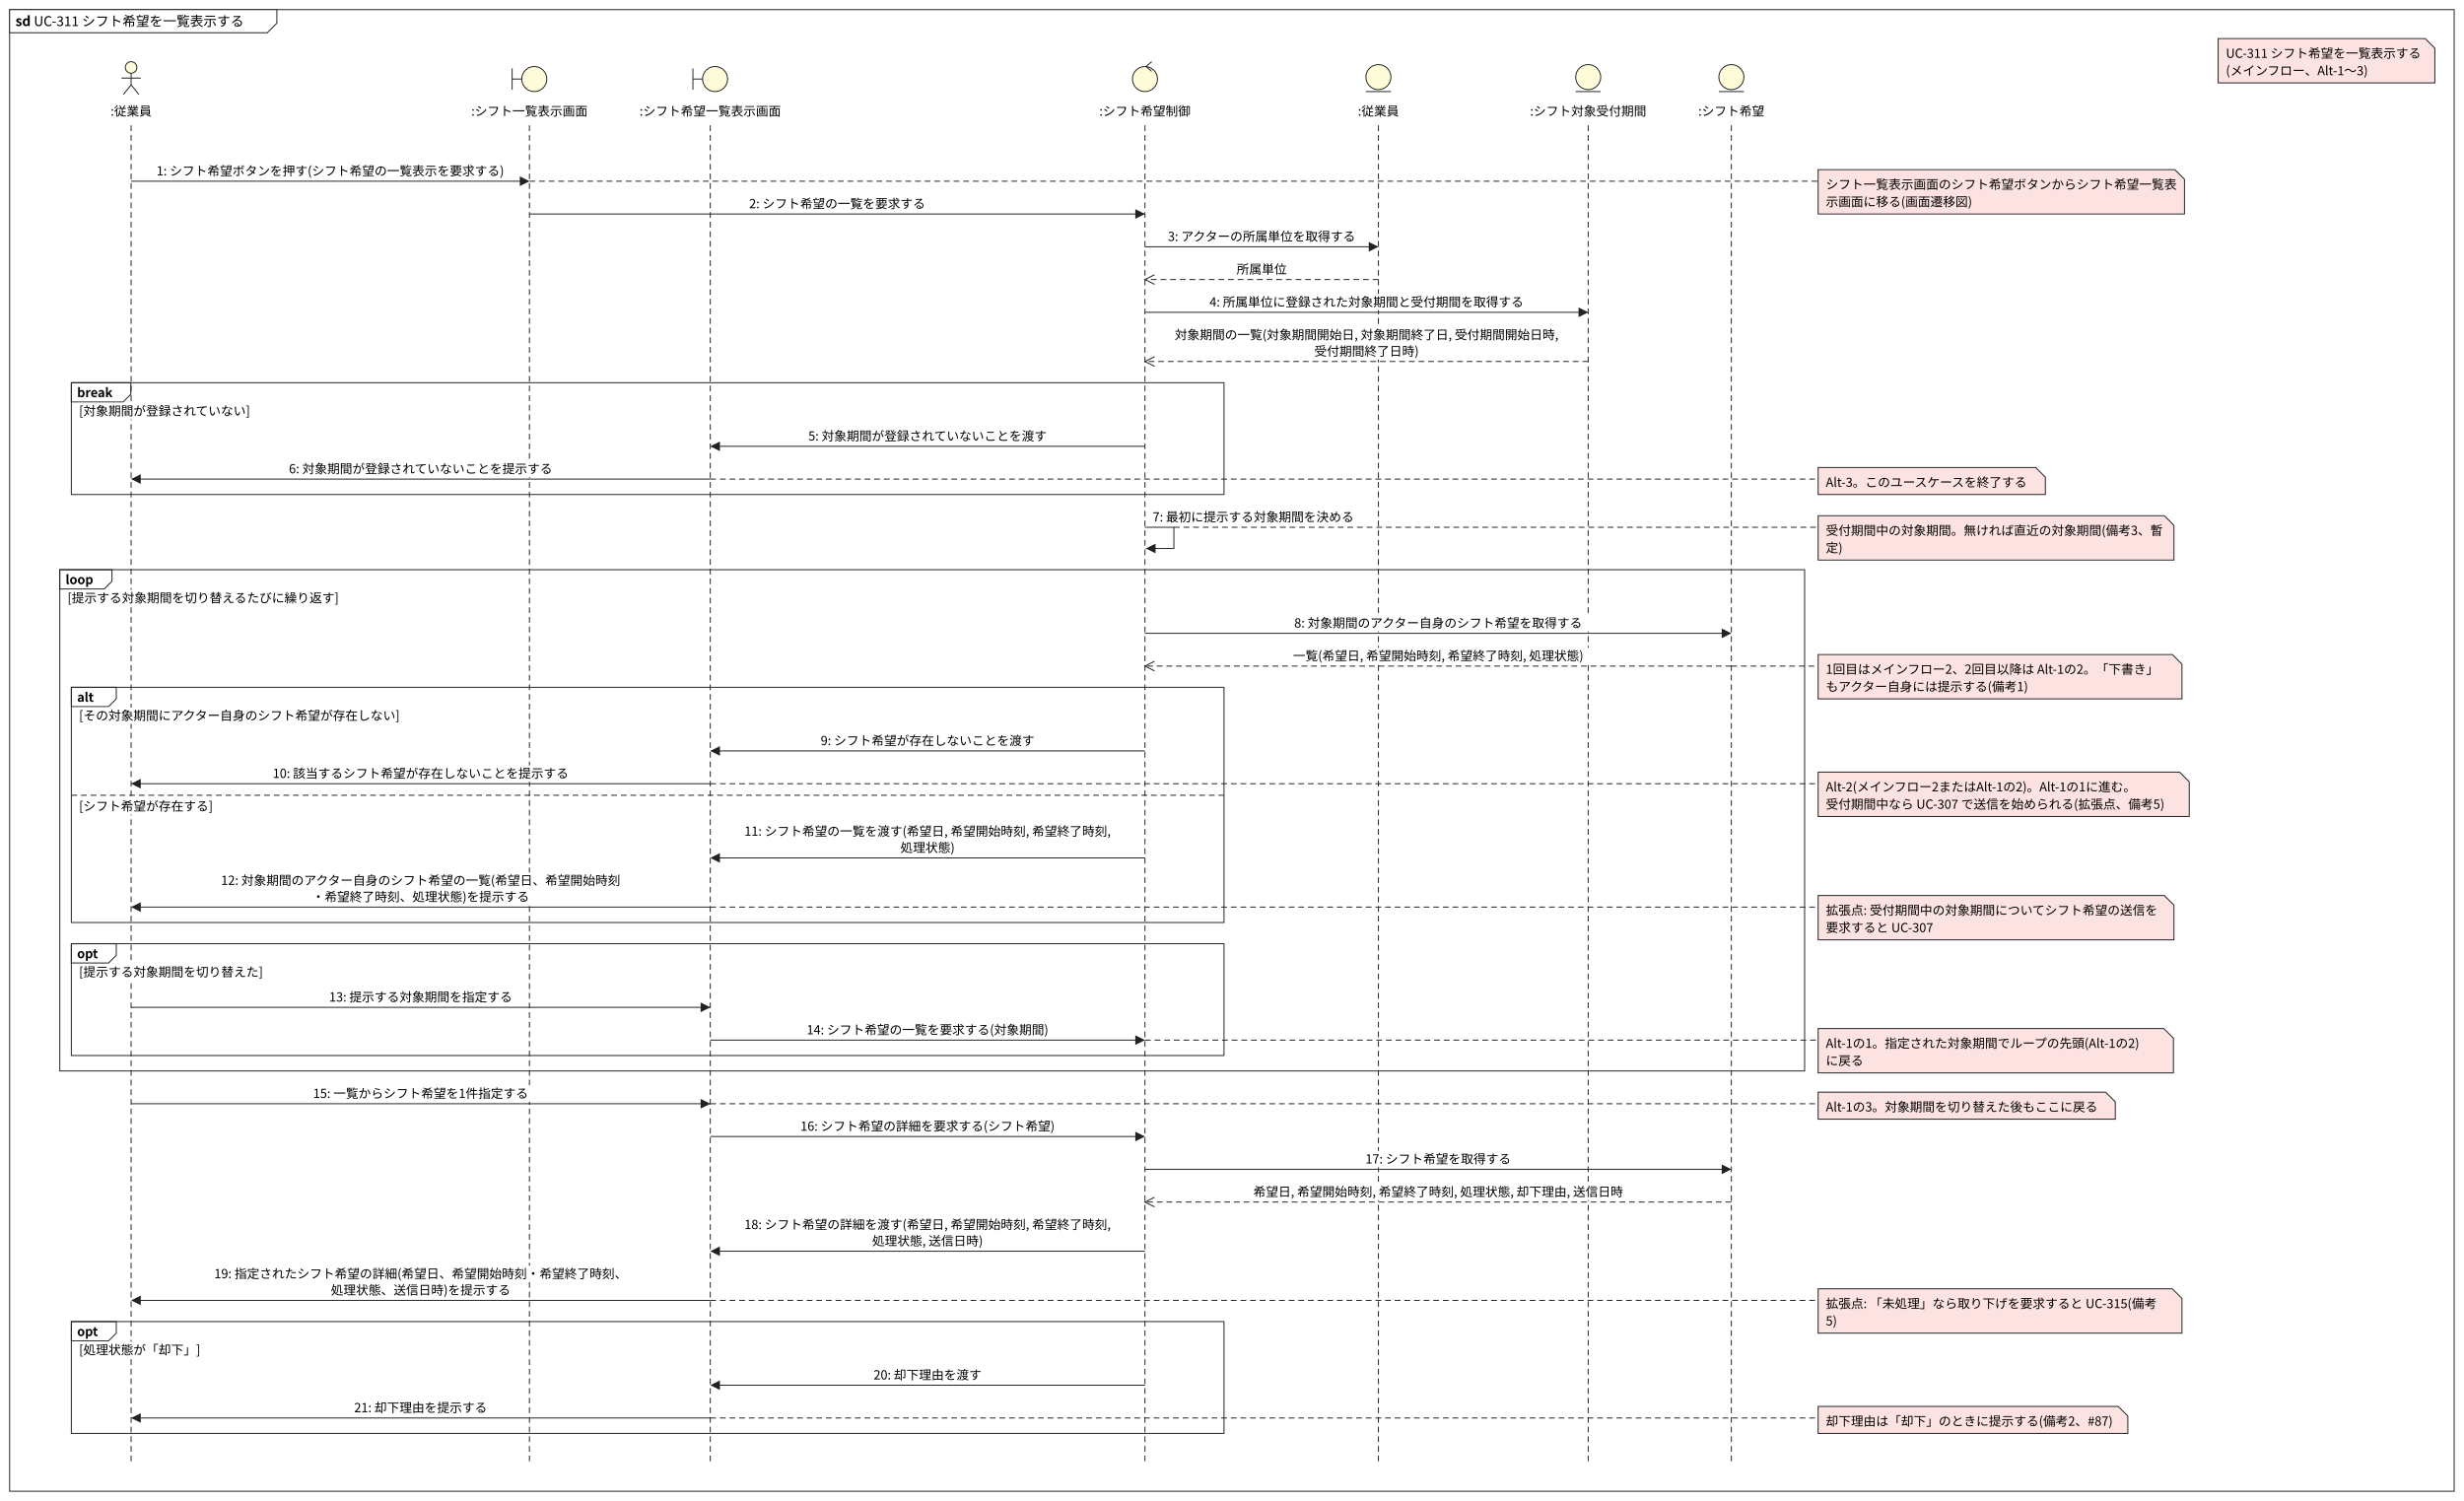
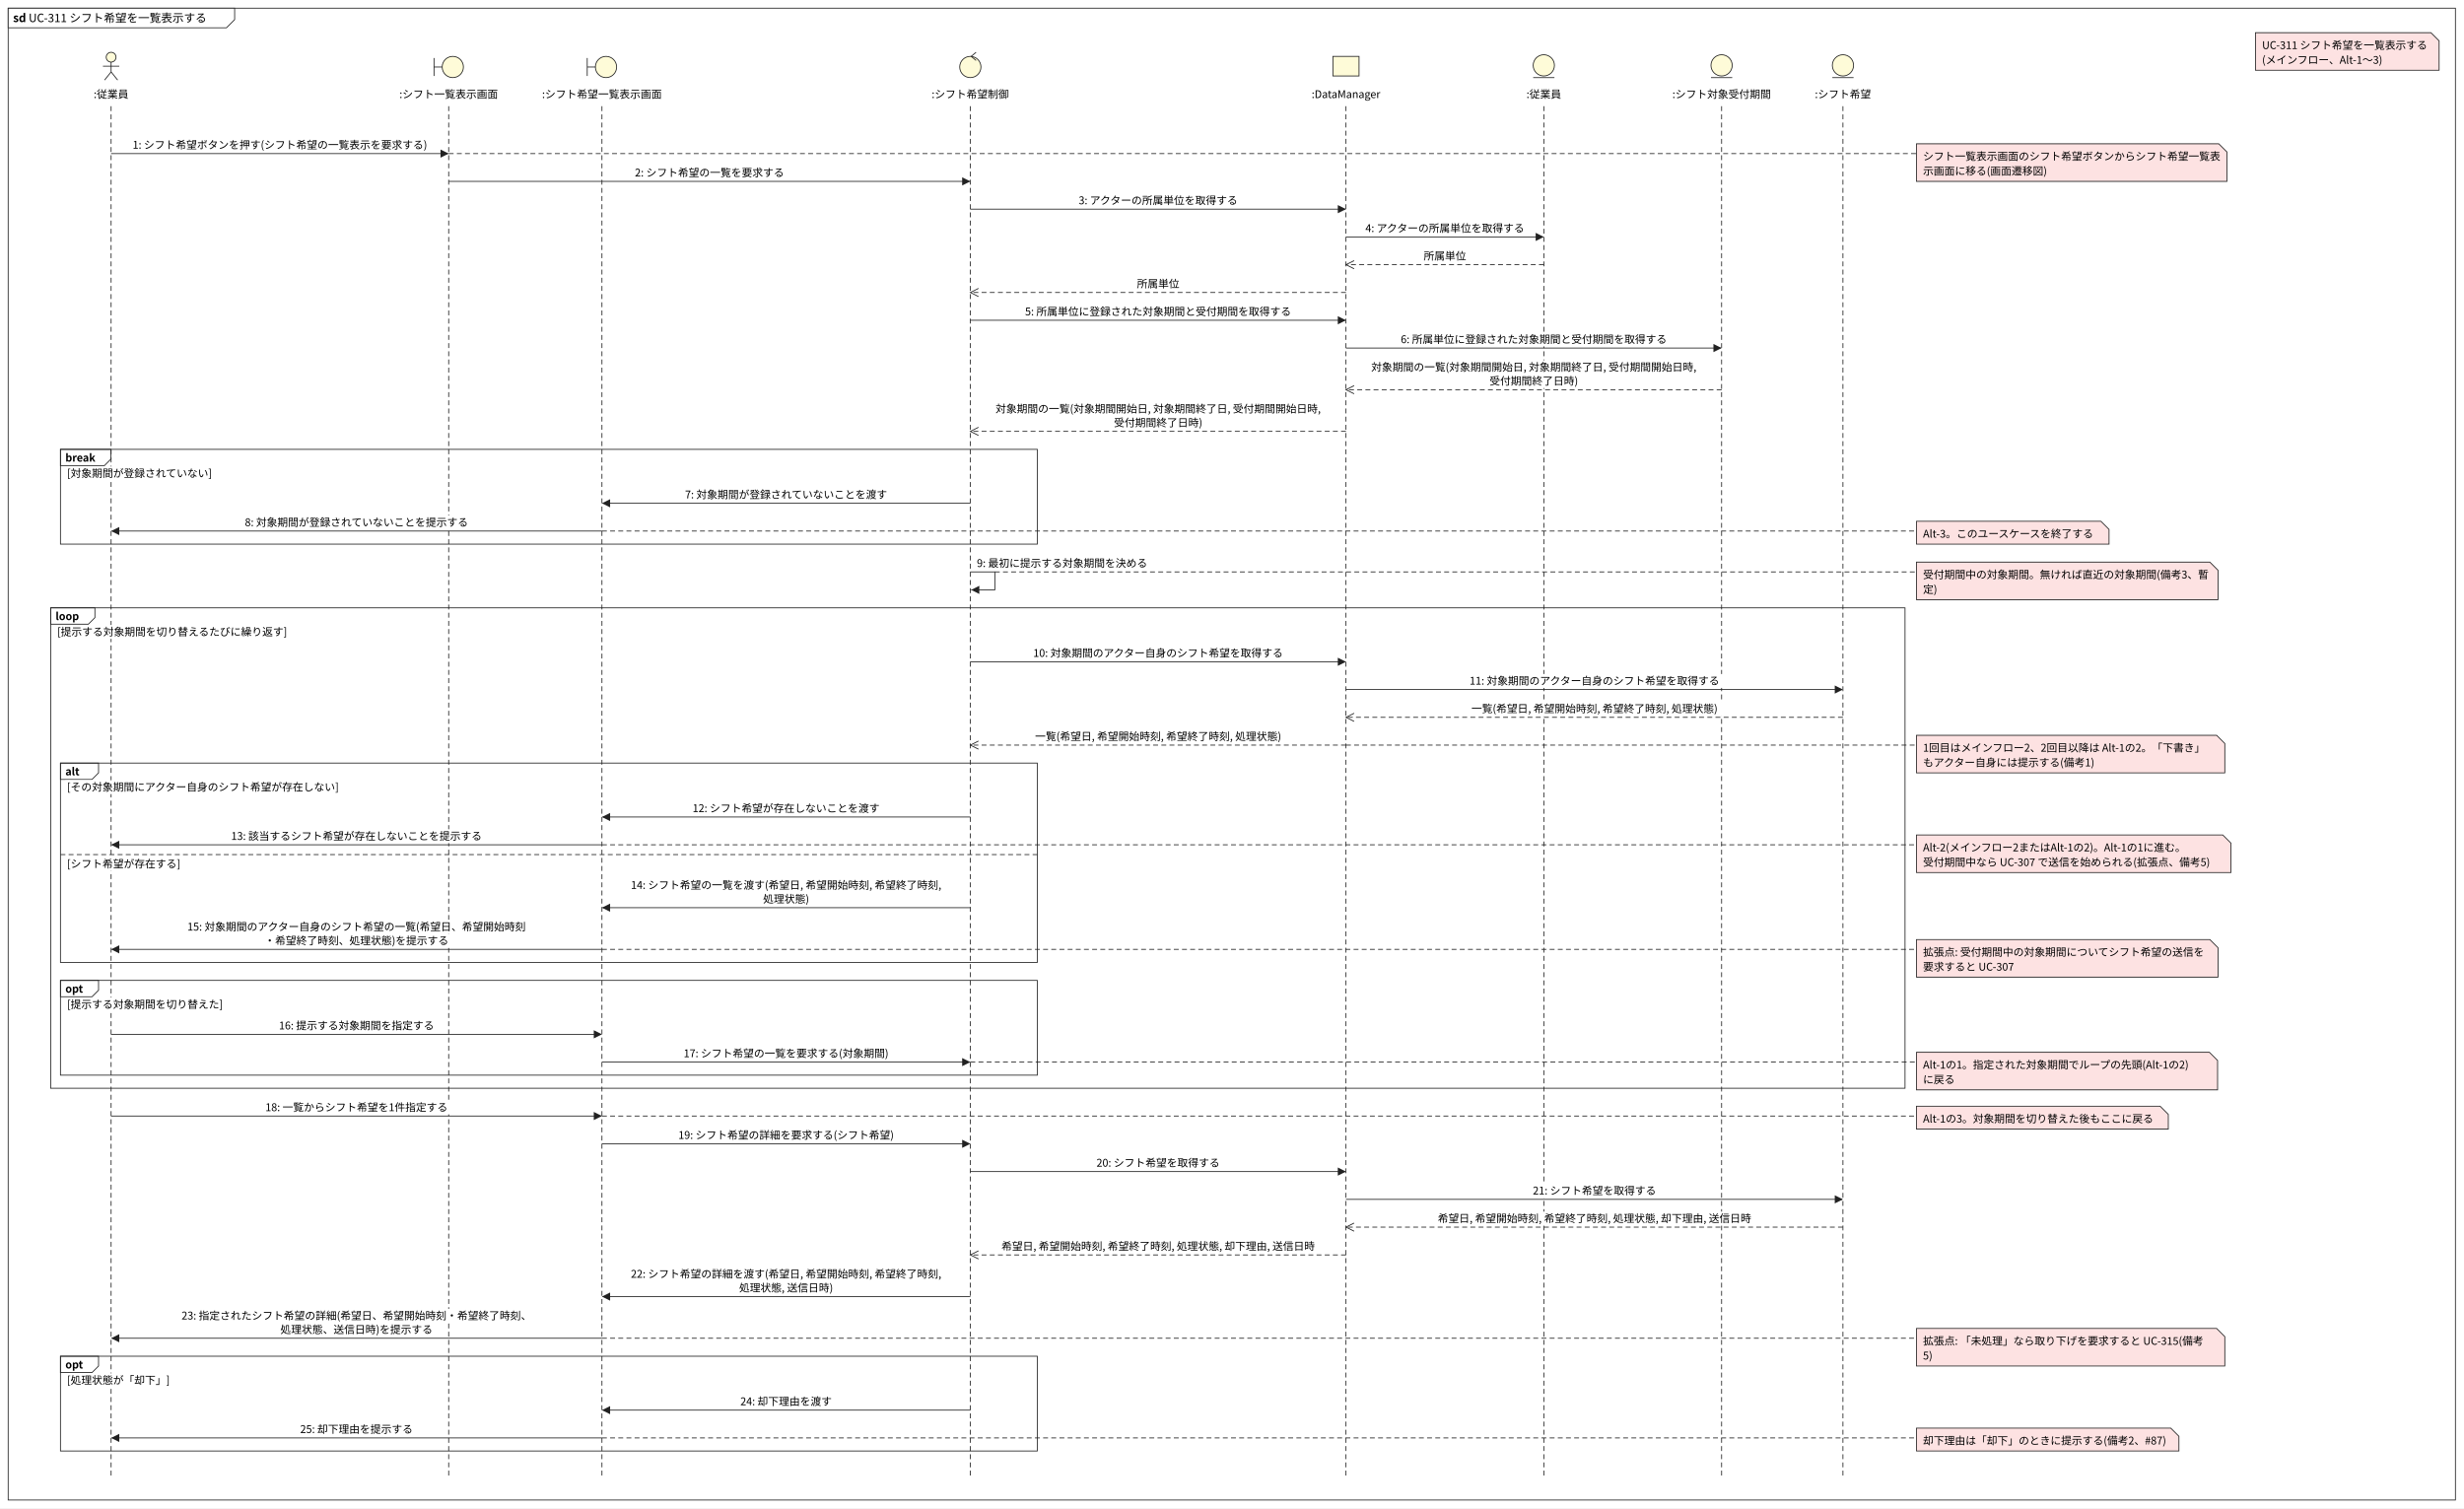
- <svg xmlns="http://www.w3.org/2000/svg" width="2556" height="1557" viewBox="0 0 2556 1557" font-family="'Noto Sans CJK JP','Noto Sans JP','Hiragino Sans','Yu Gothic','Meiryo','IPAGothic',sans-serif">
+ <svg xmlns="http://www.w3.org/2000/svg" width="3016" height="1846" viewBox="0 0 3016 1846" font-family="'Noto Sans CJK JP','Noto Sans JP','Hiragino Sans','Yu Gothic','Meiryo','IPAGothic',sans-serif">
  <rect width="100%" height="100%" fill="#fff" />
-   <rect x="10" y="10" width="2535.8" height="1537.0" fill="none" stroke="#222" />
+   <rect x="10" y="10" width="2995.5" height="1826.0" fill="none" stroke="#222" />
  <path d="M10 10 H287.2 V24 L277.2 34 H10 Z" fill="#fff" stroke="#222" />
  <line x1="136.0" y1="188.0" x2="548.2" y2="188.0" stroke="#222" stroke-width="1" />
  <polygon points="549.2,188.0 539.2,183.0 539.2,193.0" fill="#222" />
-   <line x1="549.2" y1="188.0" x2="1886.0" y2="188.0" stroke="#222" stroke-width="1" stroke-dasharray="6 4" />
+   <line x1="549.2" y1="188.0" x2="2345.8" y2="188.0" stroke="#222" stroke-width="1" stroke-dasharray="6 4" />
  <line x1="549.2" y1="222.0" x2="1186.7" y2="222.0" stroke="#222" stroke-width="1" />
  <polygon points="1187.7,222.0 1177.7,217.0 1177.7,227.0" fill="#222" />
-   <line x1="1187.7" y1="256.0" x2="1428.9" y2="256.0" stroke="#222" stroke-width="1" />
-   <polygon points="1429.9,256.0 1419.9,251.0 1419.9,261.0" fill="#222" />
-   <line x1="1429.9" y1="290.0" x2="1188.7" y2="290.0" stroke="#222" stroke-width="1" stroke-dasharray="6 4" />
-   <polyline points="1197.7,285.0 1187.7,290.0 1197.7,295.0" fill="none" stroke="#222" />
-   <line x1="1187.7" y1="324.0" x2="1646.5" y2="324.0" stroke="#222" stroke-width="1" />
-   <polygon points="1647.5,324.0 1637.5,319.0 1637.5,329.0" fill="#222" />
-   <line x1="1647.5" y1="375.0" x2="1188.7" y2="375.0" stroke="#222" stroke-width="1" stroke-dasharray="6 4" />
-   <polyline points="1197.7,370.0 1187.7,375.0 1197.7,380.0" fill="none" stroke="#222" />
-   <path d="M74 397 H135.7 V409 L127.7 417 H74 Z" fill="#fff" stroke="#222" />
-   <line x1="1187.7" y1="463.0" x2="737.8" y2="463.0" stroke="#222" stroke-width="1" />
-   <polygon points="736.8,463.0 746.8,458.0 746.8,468.0" fill="#222" />
-   <line x1="736.8" y1="497.0" x2="137.0" y2="497.0" stroke="#222" stroke-width="1" />
-   <polygon points="136.0,497.0 146.0,492.0 146.0,502.0" fill="#222" />
-   <line x1="736.8" y1="497.0" x2="1886.0" y2="497.0" stroke="#222" stroke-width="1" stroke-dasharray="6 4" />
-   <rect x="74.0" y="397.0" width="1195.7" height="116.0" rx="0" fill="none" stroke="#222" />
-   <polyline points="1187.72,547 1217.72,547 1217.72,569 1188.72,569" fill="none" stroke="#222" />
-   <polygon points="1188.7,569.0 1198.7,564.0 1198.7,574.0" fill="#222" />
-   <line x1="1217.7" y1="547.0" x2="1886.0" y2="547.0" stroke="#222" stroke-width="1" stroke-dasharray="6 4" />
-   <path d="M62 591 H116.16 V603 L108.16 611 H62 Z" fill="#fff" stroke="#222" />
-   <line x1="1187.7" y1="657.0" x2="1795.0" y2="657.0" stroke="#222" stroke-width="1" />
-   <polygon points="1796.0,657.0 1786.0,652.0 1786.0,662.0" fill="#222" />
-   <line x1="1796.0" y1="691.0" x2="1188.7" y2="691.0" stroke="#222" stroke-width="1" stroke-dasharray="6 4" />
-   <polyline points="1197.7,686.0 1187.7,691.0 1197.7,696.0" fill="none" stroke="#222" />
-   <line x1="1796.0" y1="691.0" x2="1886.0" y2="691.0" stroke="#222" stroke-width="1" stroke-dasharray="6 4" />
-   <path d="M74 713 H120.62 V725 L112.62 733 H74 Z" fill="#fff" stroke="#222" />
-   <line x1="1187.7" y1="779.0" x2="737.8" y2="779.0" stroke="#222" stroke-width="1" />
-   <polygon points="736.8,779.0 746.8,774.0 746.8,784.0" fill="#222" />
-   <line x1="736.8" y1="813.0" x2="137.0" y2="813.0" stroke="#222" stroke-width="1" />
-   <polygon points="136.0,813.0 146.0,808.0 146.0,818.0" fill="#222" />
-   <line x1="736.8" y1="813.0" x2="1886.0" y2="813.0" stroke="#222" stroke-width="1" stroke-dasharray="6 4" />
-   <line x1="1187.7" y1="890.0" x2="737.8" y2="890.0" stroke="#222" stroke-width="1" />
-   <polygon points="736.8,890.0 746.8,885.0 746.8,895.0" fill="#222" />
-   <line x1="736.8" y1="941.0" x2="137.0" y2="941.0" stroke="#222" stroke-width="1" />
-   <polygon points="136.0,941.0 146.0,936.0 146.0,946.0" fill="#222" />
-   <line x1="736.8" y1="941.0" x2="1886.0" y2="941.0" stroke="#222" stroke-width="1" stroke-dasharray="6 4" />
-   <rect x="74.0" y="713.0" width="1195.7" height="244.0" rx="0" fill="none" stroke="#222" />
-   <line x1="74.0" y1="825.0" x2="1269.7" y2="825.0" stroke="#222" stroke-width="1" stroke-dasharray="6 4" />
-   <path d="M74 979 H120.62 V991 L112.62 999 H74 Z" fill="#fff" stroke="#222" />
-   <line x1="136.0" y1="1045.0" x2="735.8" y2="1045.0" stroke="#222" stroke-width="1" />
-   <polygon points="736.8,1045.0 726.8,1040.0 726.8,1050.0" fill="#222" />
-   <line x1="736.8" y1="1079.0" x2="1186.7" y2="1079.0" stroke="#222" stroke-width="1" />
-   <polygon points="1187.7,1079.0 1177.7,1074.0 1177.7,1084.0" fill="#222" />
-   <line x1="1187.7" y1="1079.0" x2="1886.0" y2="1079.0" stroke="#222" stroke-width="1" stroke-dasharray="6 4" />
-   <rect x="74.0" y="979.0" width="1195.7" height="116.0" rx="0" fill="none" stroke="#222" />
-   <rect x="62.0" y="591.0" width="1810.0" height="520.0" rx="0" fill="none" stroke="#222" />
-   <line x1="136.0" y1="1145.0" x2="735.8" y2="1145.0" stroke="#222" stroke-width="1" />
-   <polygon points="736.8,1145.0 726.8,1140.0 726.8,1150.0" fill="#222" />
-   <line x1="736.8" y1="1145.0" x2="1886.0" y2="1145.0" stroke="#222" stroke-width="1" stroke-dasharray="6 4" />
-   <line x1="736.8" y1="1179.0" x2="1186.7" y2="1179.0" stroke="#222" stroke-width="1" />
-   <polygon points="1187.7,1179.0 1177.7,1174.0 1177.7,1184.0" fill="#222" />
-   <line x1="1187.7" y1="1213.0" x2="1795.0" y2="1213.0" stroke="#222" stroke-width="1" />
-   <polygon points="1796.0,1213.0 1786.0,1208.0 1786.0,1218.0" fill="#222" />
-   <line x1="1796.0" y1="1247.0" x2="1188.7" y2="1247.0" stroke="#222" stroke-width="1" stroke-dasharray="6 4" />
-   <polyline points="1197.7,1242.0 1187.7,1247.0 1197.7,1252.0" fill="none" stroke="#222" />
-   <line x1="1187.7" y1="1298.0" x2="737.8" y2="1298.0" stroke="#222" stroke-width="1" />
-   <polygon points="736.8,1298.0 746.8,1293.0 746.8,1303.0" fill="#222" />
-   <line x1="736.8" y1="1349.0" x2="137.0" y2="1349.0" stroke="#222" stroke-width="1" />
-   <polygon points="136.0,1349.0 146.0,1344.0 146.0,1354.0" fill="#222" />
-   <line x1="736.8" y1="1349.0" x2="1886.0" y2="1349.0" stroke="#222" stroke-width="1" stroke-dasharray="6 4" />
-   <path d="M74 1371 H120.62 V1383 L112.62 1391 H74 Z" fill="#fff" stroke="#222" />
-   <line x1="1187.7" y1="1437.0" x2="737.8" y2="1437.0" stroke="#222" stroke-width="1" />
-   <polygon points="736.8,1437.0 746.8,1432.0 746.8,1442.0" fill="#222" />
-   <line x1="736.8" y1="1471.0" x2="137.0" y2="1471.0" stroke="#222" stroke-width="1" />
-   <polygon points="136.0,1471.0 146.0,1466.0 146.0,1476.0" fill="#222" />
-   <line x1="736.8" y1="1471.0" x2="1886.0" y2="1471.0" stroke="#222" stroke-width="1" stroke-dasharray="6 4" />
-   <rect x="74.0" y="1371.0" width="1195.7" height="116.0" rx="0" fill="none" stroke="#222" />
+   <line x1="1187.7" y1="256.0" x2="1646.5" y2="256.0" stroke="#222" stroke-width="1" />
+   <polygon points="1647.5,256.0 1637.5,251.0 1637.5,261.0" fill="#222" />
+   <line x1="1647.5" y1="290.0" x2="1888.7" y2="290.0" stroke="#222" stroke-width="1" />
+   <polygon points="1889.7,290.0 1879.7,285.0 1879.7,295.0" fill="#222" />
+   <line x1="1889.7" y1="324.0" x2="1648.5" y2="324.0" stroke="#222" stroke-width="1" stroke-dasharray="6 4" />
+   <polyline points="1657.5,319.0 1647.5,324.0 1657.5,329.0" fill="none" stroke="#222" />
+   <line x1="1647.5" y1="358.0" x2="1188.7" y2="358.0" stroke="#222" stroke-width="1" stroke-dasharray="6 4" />
+   <polyline points="1197.7,353.0 1187.7,358.0 1197.7,363.0" fill="none" stroke="#222" />
+   <line x1="1187.7" y1="392.0" x2="1646.5" y2="392.0" stroke="#222" stroke-width="1" />
+   <polygon points="1647.5,392.0 1637.5,387.0 1637.5,397.0" fill="#222" />
+   <line x1="1647.5" y1="426.0" x2="2106.3" y2="426.0" stroke="#222" stroke-width="1" />
+   <polygon points="2107.3,426.0 2097.3,421.0 2097.3,431.0" fill="#222" />
+   <line x1="2107.3" y1="477.0" x2="1648.5" y2="477.0" stroke="#222" stroke-width="1" stroke-dasharray="6 4" />
+   <polyline points="1657.5,472.0 1647.5,477.0 1657.5,482.0" fill="none" stroke="#222" />
+   <line x1="1647.5" y1="528.0" x2="1188.7" y2="528.0" stroke="#222" stroke-width="1" stroke-dasharray="6 4" />
+   <polyline points="1197.7,523.0 1187.7,528.0 1197.7,533.0" fill="none" stroke="#222" />
+   <path d="M74 550 H135.7 V562 L127.7 570 H74 Z" fill="#fff" stroke="#222" />
+   <line x1="1187.7" y1="616.0" x2="737.8" y2="616.0" stroke="#222" stroke-width="1" />
+   <polygon points="736.8,616.0 746.8,611.0 746.8,621.0" fill="#222" />
+   <line x1="736.8" y1="650.0" x2="137.0" y2="650.0" stroke="#222" stroke-width="1" />
+   <polygon points="136.0,650.0 146.0,645.0 146.0,655.0" fill="#222" />
+   <line x1="736.8" y1="650.0" x2="2345.8" y2="650.0" stroke="#222" stroke-width="1" stroke-dasharray="6 4" />
+   <rect x="74.0" y="550.0" width="1195.7" height="116.0" rx="0" fill="none" stroke="#222" />
+   <polyline points="1187.72,700 1217.72,700 1217.72,722 1188.72,722" fill="none" stroke="#222" />
+   <polygon points="1188.7,722.0 1198.7,717.0 1198.7,727.0" fill="#222" />
+   <line x1="1217.7" y1="700.0" x2="2345.8" y2="700.0" stroke="#222" stroke-width="1" stroke-dasharray="6 4" />
+   <path d="M62 744 H116.16 V756 L108.16 764 H62 Z" fill="#fff" stroke="#222" />
+   <line x1="1187.7" y1="810.0" x2="1646.5" y2="810.0" stroke="#222" stroke-width="1" />
+   <polygon points="1647.5,810.0 1637.5,805.0 1637.5,815.0" fill="#222" />
+   <line x1="1647.5" y1="844.0" x2="2254.8" y2="844.0" stroke="#222" stroke-width="1" />
+   <polygon points="2255.8,844.0 2245.8,839.0 2245.8,849.0" fill="#222" />
+   <line x1="2255.8" y1="878.0" x2="1648.5" y2="878.0" stroke="#222" stroke-width="1" stroke-dasharray="6 4" />
+   <polyline points="1657.5,873.0 1647.5,878.0 1657.5,883.0" fill="none" stroke="#222" />
+   <line x1="1647.5" y1="912.0" x2="1188.7" y2="912.0" stroke="#222" stroke-width="1" stroke-dasharray="6 4" />
+   <polyline points="1197.7,907.0 1187.7,912.0 1197.7,917.0" fill="none" stroke="#222" />
+   <line x1="1647.5" y1="912.0" x2="2345.8" y2="912.0" stroke="#222" stroke-width="1" stroke-dasharray="6 4" />
+   <path d="M74 934 H120.62 V946 L112.62 954 H74 Z" fill="#fff" stroke="#222" />
+   <line x1="1187.7" y1="1000.0" x2="737.8" y2="1000.0" stroke="#222" stroke-width="1" />
+   <polygon points="736.8,1000.0 746.8,995.0 746.8,1005.0" fill="#222" />
+   <line x1="736.8" y1="1034.0" x2="137.0" y2="1034.0" stroke="#222" stroke-width="1" />
+   <polygon points="136.0,1034.0 146.0,1029.0 146.0,1039.0" fill="#222" />
+   <line x1="736.8" y1="1034.0" x2="2345.8" y2="1034.0" stroke="#222" stroke-width="1" stroke-dasharray="6 4" />
+   <line x1="1187.7" y1="1111.0" x2="737.8" y2="1111.0" stroke="#222" stroke-width="1" />
+   <polygon points="736.8,1111.0 746.8,1106.0 746.8,1116.0" fill="#222" />
+   <line x1="736.8" y1="1162.0" x2="137.0" y2="1162.0" stroke="#222" stroke-width="1" />
+   <polygon points="136.0,1162.0 146.0,1157.0 146.0,1167.0" fill="#222" />
+   <line x1="736.8" y1="1162.0" x2="2345.8" y2="1162.0" stroke="#222" stroke-width="1" stroke-dasharray="6 4" />
+   <rect x="74.0" y="934.0" width="1195.7" height="244.0" rx="0" fill="none" stroke="#222" />
+   <line x1="74.0" y1="1046.0" x2="1269.7" y2="1046.0" stroke="#222" stroke-width="1" stroke-dasharray="6 4" />
+   <path d="M74 1200 H120.62 V1212 L112.62 1220 H74 Z" fill="#fff" stroke="#222" />
+   <line x1="136.0" y1="1266.0" x2="735.8" y2="1266.0" stroke="#222" stroke-width="1" />
+   <polygon points="736.8,1266.0 726.8,1261.0 726.8,1271.0" fill="#222" />
+   <line x1="736.8" y1="1300.0" x2="1186.7" y2="1300.0" stroke="#222" stroke-width="1" />
+   <polygon points="1187.7,1300.0 1177.7,1295.0 1177.7,1305.0" fill="#222" />
+   <line x1="1187.7" y1="1300.0" x2="2345.8" y2="1300.0" stroke="#222" stroke-width="1" stroke-dasharray="6 4" />
+   <rect x="74.0" y="1200.0" width="1195.7" height="116.0" rx="0" fill="none" stroke="#222" />
+   <rect x="62.0" y="744.0" width="2269.8" height="588.0" rx="0" fill="none" stroke="#222" />
+   <line x1="136.0" y1="1366.0" x2="735.8" y2="1366.0" stroke="#222" stroke-width="1" />
+   <polygon points="736.8,1366.0 726.8,1361.0 726.8,1371.0" fill="#222" />
+   <line x1="736.8" y1="1366.0" x2="2345.8" y2="1366.0" stroke="#222" stroke-width="1" stroke-dasharray="6 4" />
+   <line x1="736.8" y1="1400.0" x2="1186.7" y2="1400.0" stroke="#222" stroke-width="1" />
+   <polygon points="1187.7,1400.0 1177.7,1395.0 1177.7,1405.0" fill="#222" />
+   <line x1="1187.7" y1="1434.0" x2="1646.5" y2="1434.0" stroke="#222" stroke-width="1" />
+   <polygon points="1647.5,1434.0 1637.5,1429.0 1637.5,1439.0" fill="#222" />
+   <line x1="1647.5" y1="1468.0" x2="2254.8" y2="1468.0" stroke="#222" stroke-width="1" />
+   <polygon points="2255.8,1468.0 2245.8,1463.0 2245.8,1473.0" fill="#222" />
+   <line x1="2255.8" y1="1502.0" x2="1648.5" y2="1502.0" stroke="#222" stroke-width="1" stroke-dasharray="6 4" />
+   <polyline points="1657.5,1497.0 1647.5,1502.0 1657.5,1507.0" fill="none" stroke="#222" />
+   <line x1="1647.5" y1="1536.0" x2="1188.7" y2="1536.0" stroke="#222" stroke-width="1" stroke-dasharray="6 4" />
+   <polyline points="1197.7,1531.0 1187.7,1536.0 1197.7,1541.0" fill="none" stroke="#222" />
+   <line x1="1187.7" y1="1587.0" x2="737.8" y2="1587.0" stroke="#222" stroke-width="1" />
+   <polygon points="736.8,1587.0 746.8,1582.0 746.8,1592.0" fill="#222" />
+   <line x1="736.8" y1="1638.0" x2="137.0" y2="1638.0" stroke="#222" stroke-width="1" />
+   <polygon points="136.0,1638.0 146.0,1633.0 146.0,1643.0" fill="#222" />
+   <line x1="736.8" y1="1638.0" x2="2345.8" y2="1638.0" stroke="#222" stroke-width="1" stroke-dasharray="6 4" />
+   <path d="M74 1660 H120.62 V1672 L112.62 1680 H74 Z" fill="#fff" stroke="#222" />
+   <line x1="1187.7" y1="1726.0" x2="737.8" y2="1726.0" stroke="#222" stroke-width="1" />
+   <polygon points="736.8,1726.0 746.8,1721.0 746.8,1731.0" fill="#222" />
+   <line x1="736.8" y1="1760.0" x2="137.0" y2="1760.0" stroke="#222" stroke-width="1" />
+   <polygon points="136.0,1760.0 146.0,1755.0 146.0,1765.0" fill="#222" />
+   <line x1="736.8" y1="1760.0" x2="2345.8" y2="1760.0" stroke="#222" stroke-width="1" stroke-dasharray="6 4" />
+   <rect x="74.0" y="1660.0" width="1195.7" height="116.0" rx="0" fill="none" stroke="#222" />
  <circle cx="136" cy="70" r="6" fill="#fefbd8" stroke="#222" />
  <path d="M136 76 V88 M126 81 H146 M136 88 L128 98 M136 88 L144 98" fill="none" stroke="#222" />
-   <line x1="136.0" y1="130.0" x2="136.0" y2="1517.0" stroke="#222" stroke-width="1" stroke-dasharray="6 4" />
+   <line x1="136.0" y1="130.0" x2="136.0" y2="1806.0" stroke="#222" stroke-width="1" stroke-dasharray="6 4" />
  <circle cx="554.24" cy="82" r="13" fill="#fefbd8" stroke="#222" />
  <path d="M541.24 82 H531.24 M531.24 71 V93" fill="none" stroke="#222" />
-   <line x1="549.2" y1="130.0" x2="549.2" y2="1517.0" stroke="#222" stroke-width="1" stroke-dasharray="6 4" />
+   <line x1="549.2" y1="130.0" x2="549.2" y2="1806.0" stroke="#222" stroke-width="1" stroke-dasharray="6 4" />
  <circle cx="741.78" cy="82" r="13" fill="#fefbd8" stroke="#222" />
  <path d="M728.78 82 H718.78 M718.78 71 V93" fill="none" stroke="#222" />
-   <line x1="736.8" y1="130.0" x2="736.8" y2="1517.0" stroke="#222" stroke-width="1" stroke-dasharray="6 4" />
+   <line x1="736.8" y1="130.0" x2="736.8" y2="1806.0" stroke="#222" stroke-width="1" stroke-dasharray="6 4" />
  <circle cx="1187.72" cy="82" r="13" fill="#fefbd8" stroke="#222" />
  <path d="M1188.72 69 l6 -5 M1188.72 69 l6 5" fill="none" stroke="#222" />
-   <line x1="1187.7" y1="130.0" x2="1187.7" y2="1517.0" stroke="#222" stroke-width="1" stroke-dasharray="6 4" />
-   <circle cx="1429.88" cy="80" r="13" fill="#fefbd8" stroke="#222" />
-   <path d="M1416.88 95 H1442.88" fill="none" stroke="#222" />
-   <line x1="1429.9" y1="130.0" x2="1429.9" y2="1517.0" stroke="#222" stroke-width="1" stroke-dasharray="6 4" />
-   <circle cx="1647.5" cy="80" r="13" fill="#fefbd8" stroke="#222" />
-   <path d="M1634.5 95 H1660.5" fill="none" stroke="#222" />
-   <line x1="1647.5" y1="130.0" x2="1647.5" y2="1517.0" stroke="#222" stroke-width="1" stroke-dasharray="6 4" />
-   <circle cx="1796.04" cy="80" r="13" fill="#fefbd8" stroke="#222" />
-   <path d="M1783.04 95 H1809.04" fill="none" stroke="#222" />
-   <line x1="1796.0" y1="130.0" x2="1796.0" y2="1517.0" stroke="#222" stroke-width="1" stroke-dasharray="6 4" />
+   <line x1="1187.7" y1="130.0" x2="1187.7" y2="1806.0" stroke="#222" stroke-width="1" stroke-dasharray="6 4" />
+   <rect x="1631.5" y="69" width="32" height="24" fill="#fefbd8" stroke="#222" />
+   <line x1="1647.5" y1="130.0" x2="1647.5" y2="1806.0" stroke="#222" stroke-width="1" stroke-dasharray="6 4" />
+   <circle cx="1889.66" cy="80" r="13" fill="#fefbd8" stroke="#222" />
+   <path d="M1876.66 95 H1902.66" fill="none" stroke="#222" />
+   <line x1="1889.7" y1="130.0" x2="1889.7" y2="1806.0" stroke="#222" stroke-width="1" stroke-dasharray="6 4" />
+   <circle cx="2107.28" cy="80" r="13" fill="#fefbd8" stroke="#222" />
+   <path d="M2094.28 95 H2120.28" fill="none" stroke="#222" />
+   <line x1="2107.3" y1="130.0" x2="2107.3" y2="1806.0" stroke="#222" stroke-width="1" stroke-dasharray="6 4" />
+   <circle cx="2255.82" cy="80" r="13" fill="#fefbd8" stroke="#222" />
+   <path d="M2242.82 95 H2268.82" fill="none" stroke="#222" />
+   <line x1="2255.8" y1="130.0" x2="2255.8" y2="1806.0" stroke="#222" stroke-width="1" stroke-dasharray="6 4" />
  <rect x="152.8" y="169.0" width="379.7" height="17.0" fill="#fff" />
  <text x="342.6" y="182.0" font-size="13" text-anchor="middle">1: シフト希望ボタンを押す(シフト希望の一覧表示を要求する)</text>
  <rect x="770.7" y="203.0" width="195.6" height="17.0" fill="#fff" />
  <text x="868.5" y="216.0" font-size="13" text-anchor="middle">2: シフト希望の一覧を要求する</text>
-   <rect x="1204.5" y="237.0" width="208.6" height="17.0" fill="#fff" />
-   <text x="1308.8" y="250.0" font-size="13" text-anchor="middle">3: アクターの所属単位を取得する</text>
-   <rect x="1280.8" y="271.0" width="56.0" height="17.0" fill="#fff" />
-   <text x="1308.8" y="284.0" font-size="13" text-anchor="middle">所属単位</text>
-   <rect x="1248.3" y="305.0" width="338.6" height="17.0" fill="#fff" />
-   <text x="1417.6" y="318.0" font-size="13" text-anchor="middle">4: 所属単位に登録された対象期間と受付期間を取得する</text>
-   <rect x="1200.7" y="339.0" width="433.8" height="17.0" fill="#fff" />
-   <text x="1417.6" y="352.0" font-size="13" text-anchor="middle">対象期間の一覧(対象期間開始日, 対象期間終了日, 受付期間開始日時, </text>
-   <rect x="1359.8" y="356.0" width="115.5" height="17.0" fill="#fff" />
-   <text x="1417.6" y="369.0" font-size="13" text-anchor="middle">受付期間終了日時)</text>
-   <text x="80.0" y="412.0" font-size="13" text-anchor="start" font-weight="bold">break</text>
-   <rect x="80.0" y="418.0" width="188.1" height="17.0" fill="#fff" />
-   <text x="82.0" y="431.0" font-size="13" text-anchor="start">[対象期間が登録されていない]</text>
-   <rect x="831.9" y="444.0" width="260.6" height="17.0" fill="#fff" />
-   <text x="962.2" y="457.0" font-size="13" text-anchor="middle">5: 対象期間が登録されていないことを渡す</text>
-   <rect x="293.1" y="478.0" width="286.6" height="17.0" fill="#fff" />
-   <text x="436.4" y="491.0" font-size="13" text-anchor="middle">6: 対象期間が登録されていないことを提示する</text>
-   <rect x="1193.7" y="528.0" width="221.6" height="17.0" fill="#fff" />
-   <text x="1195.7" y="541.0" font-size="13" text-anchor="start">7: 最初に提示する対象期間を決める</text>
-   <text x="68.0" y="606.0" font-size="13" text-anchor="start" font-weight="bold">loop</text>
-   <rect x="68.0" y="612.0" width="292.1" height="17.0" fill="#fff" />
-   <text x="70.0" y="625.0" font-size="13" text-anchor="start">[提示する対象期間を切り替えるたびに繰り返す]</text>
-   <rect x="1335.6" y="638.0" width="312.6" height="17.0" fill="#fff" />
-   <text x="1491.9" y="651.0" font-size="13" text-anchor="middle">8: 対象期間のアクター自身のシフト希望を取得する</text>
-   <rect x="1323.2" y="672.0" width="337.3" height="17.0" fill="#fff" />
-   <text x="1491.9" y="685.0" font-size="13" text-anchor="middle">一覧(希望日, 希望開始時刻, 希望終了時刻, 処理状態)</text>
-   <text x="80.0" y="728.0" font-size="13" text-anchor="start" font-weight="bold">alt</text>
-   <rect x="80.0" y="734.0" width="344.1" height="17.0" fill="#fff" />
-   <text x="82.0" y="747.0" font-size="13" text-anchor="start">[その対象期間にアクター自身のシフト希望が存在しない]</text>
-   <rect x="844.9" y="760.0" width="234.6" height="17.0" fill="#fff" />
-   <text x="962.2" y="773.0" font-size="13" text-anchor="middle">9: シフト希望が存在しないことを渡す</text>
-   <rect x="276.3" y="794.0" width="320.2" height="17.0" fill="#fff" />
-   <text x="436.4" y="807.0" font-size="13" text-anchor="middle">10: 該当するシフト希望が存在しないことを提示する</text>
-   <rect x="80.0" y="828.0" width="149.1" height="17.0" fill="#fff" />
-   <text x="82.0" y="841.0" font-size="13" text-anchor="start">[シフト希望が存在する]</text>
-   <rect x="749.8" y="854.0" width="424.9" height="17.0" fill="#fff" />
-   <text x="962.2" y="867.0" font-size="13" text-anchor="middle">11: シフト希望の一覧を渡す(希望日, 希望開始時刻, 希望終了時刻, </text>
-   <rect x="930.5" y="871.0" width="63.5" height="17.0" fill="#fff" />
-   <text x="962.2" y="884.0" font-size="13" text-anchor="middle">処理状態)</text>
-   <rect x="220.5" y="905.0" width="431.7" height="17.0" fill="#fff" />
-   <text x="436.4" y="918.0" font-size="13" text-anchor="middle">12: 対象期間のアクター自身のシフト希望の一覧(希望日、希望開始時刻</text>
-   <rect x="320.1" y="922.0" width="232.5" height="17.0" fill="#fff" />
-   <text x="436.4" y="935.0" font-size="13" text-anchor="middle">・希望終了時刻、処理状態)を提示する</text>
-   <text x="80.0" y="994.0" font-size="13" text-anchor="start" font-weight="bold">opt</text>
-   <rect x="80.0" y="1000.0" width="201.1" height="17.0" fill="#fff" />
-   <text x="82.0" y="1013.0" font-size="13" text-anchor="start">[提示する対象期間を切り替えた]</text>
-   <rect x="334.8" y="1026.0" width="203.2" height="17.0" fill="#fff" />
-   <text x="436.4" y="1039.0" font-size="13" text-anchor="middle">13: 提示する対象期間を指定する</text>
-   <rect x="827.1" y="1060.0" width="270.2" height="17.0" fill="#fff" />
-   <text x="962.2" y="1073.0" font-size="13" text-anchor="middle">14: シフト希望の一覧を要求する(対象期間)</text>
-   <rect x="318.0" y="1126.0" width="236.7" height="17.0" fill="#fff" />
-   <text x="436.4" y="1139.0" font-size="13" text-anchor="middle">15: 一覧からシフト希望を1件指定する</text>
-   <rect x="820.6" y="1160.0" width="283.2" height="17.0" fill="#fff" />
-   <text x="962.2" y="1173.0" font-size="13" text-anchor="middle">16: シフト希望の詳細を要求する(シフト希望)</text>
-   <rect x="1409.8" y="1194.0" width="164.2" height="17.0" fill="#fff" />
-   <text x="1491.9" y="1207.0" font-size="13" text-anchor="middle">17: シフト希望を取得する</text>
-   <rect x="1276.7" y="1228.0" width="430.4" height="17.0" fill="#fff" />
-   <text x="1491.9" y="1241.0" font-size="13" text-anchor="middle">希望日, 希望開始時刻, 希望終了時刻, 処理状態, 却下理由, 送信日時</text>
-   <rect x="749.8" y="1262.0" width="424.9" height="17.0" fill="#fff" />
-   <text x="962.2" y="1275.0" font-size="13" text-anchor="middle">18: シフト希望の詳細を渡す(希望日, 希望開始時刻, 希望終了時刻, </text>
-   <rect x="896.9" y="1279.0" width="130.6" height="17.0" fill="#fff" />
-   <text x="962.2" y="1292.0" font-size="13" text-anchor="middle">処理状態, 送信日時)</text>
-   <rect x="214.0" y="1313.0" width="444.7" height="17.0" fill="#fff" />
-   <text x="436.4" y="1326.0" font-size="13" text-anchor="middle">19: 指定されたシフト希望の詳細(希望日、希望開始時刻・希望終了時刻、</text>
-   <rect x="339.6" y="1330.0" width="193.5" height="17.0" fill="#fff" />
-   <text x="436.4" y="1343.0" font-size="13" text-anchor="middle">処理状態、送信日時)を提示する</text>
-   <text x="80.0" y="1386.0" font-size="13" text-anchor="start" font-weight="bold">opt</text>
-   <rect x="80.0" y="1392.0" width="136.1" height="17.0" fill="#fff" />
-   <text x="82.0" y="1405.0" font-size="13" text-anchor="start">[処理状態が「却下」]</text>
-   <rect x="899.7" y="1418.0" width="125.2" height="17.0" fill="#fff" />
-   <text x="962.2" y="1431.0" font-size="13" text-anchor="middle">20: 却下理由を渡す</text>
-   <rect x="360.8" y="1452.0" width="151.2" height="17.0" fill="#fff" />
-   <text x="436.4" y="1465.0" font-size="13" text-anchor="middle">21: 却下理由を提示する</text>
+   <rect x="1313.3" y="237.0" width="208.6" height="17.0" fill="#fff" />
+   <text x="1417.6" y="250.0" font-size="13" text-anchor="middle">3: アクターの所属単位を取得する</text>
+   <rect x="1664.3" y="271.0" width="208.6" height="17.0" fill="#fff" />
+   <text x="1768.6" y="284.0" font-size="13" text-anchor="middle">4: アクターの所属単位を取得する</text>
+   <rect x="1740.6" y="305.0" width="56.0" height="17.0" fill="#fff" />
+   <text x="1768.6" y="318.0" font-size="13" text-anchor="middle">所属単位</text>
+   <rect x="1389.6" y="339.0" width="56.0" height="17.0" fill="#fff" />
+   <text x="1417.6" y="352.0" font-size="13" text-anchor="middle">所属単位</text>
+   <rect x="1248.3" y="373.0" width="338.6" height="17.0" fill="#fff" />
+   <text x="1417.6" y="386.0" font-size="13" text-anchor="middle">5: 所属単位に登録された対象期間と受付期間を取得する</text>
+   <rect x="1708.1" y="407.0" width="338.6" height="17.0" fill="#fff" />
+   <text x="1877.4" y="420.0" font-size="13" text-anchor="middle">6: 所属単位に登録された対象期間と受付期間を取得する</text>
+   <rect x="1660.5" y="441.0" width="433.8" height="17.0" fill="#fff" />
+   <text x="1877.4" y="454.0" font-size="13" text-anchor="middle">対象期間の一覧(対象期間開始日, 対象期間終了日, 受付期間開始日時, </text>
+   <rect x="1819.6" y="458.0" width="115.5" height="17.0" fill="#fff" />
+   <text x="1877.4" y="471.0" font-size="13" text-anchor="middle">受付期間終了日時)</text>
+   <rect x="1200.7" y="492.0" width="433.8" height="17.0" fill="#fff" />
+   <text x="1417.6" y="505.0" font-size="13" text-anchor="middle">対象期間の一覧(対象期間開始日, 対象期間終了日, 受付期間開始日時, </text>
+   <rect x="1359.8" y="509.0" width="115.5" height="17.0" fill="#fff" />
+   <text x="1417.6" y="522.0" font-size="13" text-anchor="middle">受付期間終了日時)</text>
+   <text x="80.0" y="565.0" font-size="13" text-anchor="start" font-weight="bold">break</text>
+   <rect x="80.0" y="571.0" width="188.1" height="17.0" fill="#fff" />
+   <text x="82.0" y="584.0" font-size="13" text-anchor="start">[対象期間が登録されていない]</text>
+   <rect x="831.9" y="597.0" width="260.6" height="17.0" fill="#fff" />
+   <text x="962.2" y="610.0" font-size="13" text-anchor="middle">7: 対象期間が登録されていないことを渡す</text>
+   <rect x="293.1" y="631.0" width="286.6" height="17.0" fill="#fff" />
+   <text x="436.4" y="644.0" font-size="13" text-anchor="middle">8: 対象期間が登録されていないことを提示する</text>
+   <rect x="1193.7" y="681.0" width="221.6" height="17.0" fill="#fff" />
+   <text x="1195.7" y="694.0" font-size="13" text-anchor="start">9: 最初に提示する対象期間を決める</text>
+   <text x="68.0" y="759.0" font-size="13" text-anchor="start" font-weight="bold">loop</text>
+   <rect x="68.0" y="765.0" width="292.1" height="17.0" fill="#fff" />
+   <text x="70.0" y="778.0" font-size="13" text-anchor="start">[提示する対象期間を切り替えるたびに繰り返す]</text>
+   <rect x="1257.5" y="791.0" width="320.2" height="17.0" fill="#fff" />
+   <text x="1417.6" y="804.0" font-size="13" text-anchor="middle">10: 対象期間のアクター自身のシフト希望を取得する</text>
+   <rect x="1791.6" y="825.0" width="320.2" height="17.0" fill="#fff" />
+   <text x="1951.7" y="838.0" font-size="13" text-anchor="middle">11: 対象期間のアクター自身のシフト希望を取得する</text>
+   <rect x="1783.0" y="859.0" width="337.3" height="17.0" fill="#fff" />
+   <text x="1951.7" y="872.0" font-size="13" text-anchor="middle">一覧(希望日, 希望開始時刻, 希望終了時刻, 処理状態)</text>
+   <rect x="1249.0" y="893.0" width="337.3" height="17.0" fill="#fff" />
+   <text x="1417.6" y="906.0" font-size="13" text-anchor="middle">一覧(希望日, 希望開始時刻, 希望終了時刻, 処理状態)</text>
+   <text x="80.0" y="949.0" font-size="13" text-anchor="start" font-weight="bold">alt</text>
+   <rect x="80.0" y="955.0" width="344.1" height="17.0" fill="#fff" />
+   <text x="82.0" y="968.0" font-size="13" text-anchor="start">[その対象期間にアクター自身のシフト希望が存在しない]</text>
+   <rect x="841.2" y="981.0" width="242.2" height="17.0" fill="#fff" />
+   <text x="962.2" y="994.0" font-size="13" text-anchor="middle">12: シフト希望が存在しないことを渡す</text>
+   <rect x="276.3" y="1015.0" width="320.2" height="17.0" fill="#fff" />
+   <text x="436.4" y="1028.0" font-size="13" text-anchor="middle">13: 該当するシフト希望が存在しないことを提示する</text>
+   <rect x="80.0" y="1049.0" width="149.1" height="17.0" fill="#fff" />
+   <text x="82.0" y="1062.0" font-size="13" text-anchor="start">[シフト希望が存在する]</text>
+   <rect x="749.8" y="1075.0" width="424.9" height="17.0" fill="#fff" />
+   <text x="962.2" y="1088.0" font-size="13" text-anchor="middle">14: シフト希望の一覧を渡す(希望日, 希望開始時刻, 希望終了時刻, </text>
+   <rect x="930.5" y="1092.0" width="63.5" height="17.0" fill="#fff" />
+   <text x="962.2" y="1105.0" font-size="13" text-anchor="middle">処理状態)</text>
+   <rect x="220.5" y="1126.0" width="431.7" height="17.0" fill="#fff" />
+   <text x="436.4" y="1139.0" font-size="13" text-anchor="middle">15: 対象期間のアクター自身のシフト希望の一覧(希望日、希望開始時刻</text>
+   <rect x="320.1" y="1143.0" width="232.5" height="17.0" fill="#fff" />
+   <text x="436.4" y="1156.0" font-size="13" text-anchor="middle">・希望終了時刻、処理状態)を提示する</text>
+   <text x="80.0" y="1215.0" font-size="13" text-anchor="start" font-weight="bold">opt</text>
+   <rect x="80.0" y="1221.0" width="201.1" height="17.0" fill="#fff" />
+   <text x="82.0" y="1234.0" font-size="13" text-anchor="start">[提示する対象期間を切り替えた]</text>
+   <rect x="334.8" y="1247.0" width="203.2" height="17.0" fill="#fff" />
+   <text x="436.4" y="1260.0" font-size="13" text-anchor="middle">16: 提示する対象期間を指定する</text>
+   <rect x="827.1" y="1281.0" width="270.2" height="17.0" fill="#fff" />
+   <text x="962.2" y="1294.0" font-size="13" text-anchor="middle">17: シフト希望の一覧を要求する(対象期間)</text>
+   <rect x="318.0" y="1347.0" width="236.7" height="17.0" fill="#fff" />
+   <text x="436.4" y="1360.0" font-size="13" text-anchor="middle">18: 一覧からシフト希望を1件指定する</text>
+   <rect x="820.6" y="1381.0" width="283.2" height="17.0" fill="#fff" />
+   <text x="962.2" y="1394.0" font-size="13" text-anchor="middle">19: シフト希望の詳細を要求する(シフト希望)</text>
+   <rect x="1335.5" y="1415.0" width="164.2" height="17.0" fill="#fff" />
+   <text x="1417.6" y="1428.0" font-size="13" text-anchor="middle">20: シフト希望を取得する</text>
+   <rect x="1869.6" y="1449.0" width="164.2" height="17.0" fill="#fff" />
+   <text x="1951.7" y="1462.0" font-size="13" text-anchor="middle">21: シフト希望を取得する</text>
+   <rect x="1736.5" y="1483.0" width="430.4" height="17.0" fill="#fff" />
+   <text x="1951.7" y="1496.0" font-size="13" text-anchor="middle">希望日, 希望開始時刻, 希望終了時刻, 処理状態, 却下理由, 送信日時</text>
+   <rect x="1202.4" y="1517.0" width="430.4" height="17.0" fill="#fff" />
+   <text x="1417.6" y="1530.0" font-size="13" text-anchor="middle">希望日, 希望開始時刻, 希望終了時刻, 処理状態, 却下理由, 送信日時</text>
+   <rect x="749.8" y="1551.0" width="424.9" height="17.0" fill="#fff" />
+   <text x="962.2" y="1564.0" font-size="13" text-anchor="middle">22: シフト希望の詳細を渡す(希望日, 希望開始時刻, 希望終了時刻, </text>
+   <rect x="896.9" y="1568.0" width="130.6" height="17.0" fill="#fff" />
+   <text x="962.2" y="1581.0" font-size="13" text-anchor="middle">処理状態, 送信日時)</text>
+   <rect x="214.0" y="1602.0" width="444.7" height="17.0" fill="#fff" />
+   <text x="436.4" y="1615.0" font-size="13" text-anchor="middle">23: 指定されたシフト希望の詳細(希望日、希望開始時刻・希望終了時刻、</text>
+   <rect x="339.6" y="1619.0" width="193.5" height="17.0" fill="#fff" />
+   <text x="436.4" y="1632.0" font-size="13" text-anchor="middle">処理状態、送信日時)を提示する</text>
+   <text x="80.0" y="1675.0" font-size="13" text-anchor="start" font-weight="bold">opt</text>
+   <rect x="80.0" y="1681.0" width="136.1" height="17.0" fill="#fff" />
+   <text x="82.0" y="1694.0" font-size="13" text-anchor="start">[処理状態が「却下」]</text>
+   <rect x="899.7" y="1707.0" width="125.2" height="17.0" fill="#fff" />
+   <text x="962.2" y="1720.0" font-size="13" text-anchor="middle">24: 却下理由を渡す</text>
+   <rect x="360.8" y="1741.0" width="151.2" height="17.0" fill="#fff" />
+   <text x="436.4" y="1754.0" font-size="13" text-anchor="middle">25: 却下理由を提示する</text>
  <text x="136.0" y="120.0" font-size="13" text-anchor="middle">:従業員</text>
  <text x="549.2" y="120.0" font-size="13" text-anchor="middle">:シフト一覧表示画面</text>
  <text x="736.8" y="120.0" font-size="13" text-anchor="middle">:シフト希望一覧表示画面</text>
  <text x="1187.7" y="120.0" font-size="13" text-anchor="middle">:シフト希望制御</text>
-   <text x="1429.9" y="120.0" font-size="13" text-anchor="middle">:従業員</text>
-   <text x="1647.5" y="120.0" font-size="13" text-anchor="middle">:シフト対象受付期間</text>
-   <text x="1796.0" y="120.0" font-size="13" text-anchor="middle">:シフト希望</text>
-   <path d="M1886.04 176 H2256.04 L2266.04 186 V222 H1886.04 Z" fill="#fde2e2" stroke="#222" />
-   <text x="1894.0" y="196.0" font-size="13" text-anchor="start">シフト一覧表示画面のシフト希望ボタンからシフト希望一覧表</text>
-   <text x="1894.0" y="214.0" font-size="13" text-anchor="start">示画面に移る(画面遷移図)</text>
-   <path d="M1886.04 485 H2111.74 L2121.74 495 V513 H1886.04 Z" fill="#fde2e2" stroke="#222" />
-   <text x="1894.0" y="505.0" font-size="13" text-anchor="start">Alt-3。このユースケースを終了する</text>
-   <path d="M1886.04 535 H2245.12 L2255.12 545 V581 H1886.04 Z" fill="#fde2e2" stroke="#222" />
-   <text x="1894.0" y="555.0" font-size="13" text-anchor="start">受付期間中の対象期間。無ければ直近の対象期間(備考3、暫</text>
-   <text x="1894.0" y="573.0" font-size="13" text-anchor="start">定)</text>
-   <path d="M1886.04 679 H2253.44 L2263.44 689 V725 H1886.04 Z" fill="#fde2e2" stroke="#222" />
-   <text x="1894.0" y="699.0" font-size="13" text-anchor="start">1回目はメインフロー2、2回目以降は Alt-1の2。「下書き」</text>
-   <text x="1894.0" y="717.0" font-size="13" text-anchor="start">もアクター自身には提示する(備考1)</text>
-   <path d="M1886.04 801 H2260.98 L2270.98 811 V847 H1886.04 Z" fill="#fde2e2" stroke="#222" />
-   <text x="1894.0" y="821.0" font-size="13" text-anchor="start">Alt-2(メインフロー2またはAlt-1の2)。Alt-1の1に進む。</text>
-   <text x="1894.0" y="839.0" font-size="13" text-anchor="start">受付期間中なら UC-307 で送信を始められる(拡張点、備考5)</text>
-   <path d="M1886.04 929 H2245.12 L2255.12 939 V975 H1886.04 Z" fill="#fde2e2" stroke="#222" />
-   <text x="1894.0" y="949.0" font-size="13" text-anchor="start">拡張点: 受付期間中の対象期間についてシフト希望の送信を</text>
-   <text x="1894.0" y="967.0" font-size="13" text-anchor="start">要求すると UC-307</text>
-   <path d="M1886.04 1067 H2244.6 L2254.6 1077 V1113 H1886.04 Z" fill="#fde2e2" stroke="#222" />
-   <text x="1894.0" y="1087.0" font-size="13" text-anchor="start">Alt-1の1。指定された対象期間でループの先頭(Alt-1の2)</text>
-   <text x="1894.0" y="1105.0" font-size="13" text-anchor="start">に戻る</text>
-   <path d="M1886.04 1133 H2184.28 L2194.28 1143 V1161 H1886.04 Z" fill="#fde2e2" stroke="#222" />
-   <text x="1894.0" y="1153.0" font-size="13" text-anchor="start">Alt-1の3。対象期間を切り替えた後もここに戻る</text>
-   <path d="M1886.04 1337 H2253.44 L2263.44 1347 V1383 H1886.04 Z" fill="#fde2e2" stroke="#222" />
-   <text x="1894.0" y="1357.0" font-size="13" text-anchor="start">拡張点: 「未処理」なら取り下げを要求すると UC-315(備考</text>
-   <text x="1894.0" y="1375.0" font-size="13" text-anchor="start">5)</text>
-   <path d="M1886.04 1459 H2197.28 L2207.28 1469 V1487 H1886.04 Z" fill="#fde2e2" stroke="#222" />
-   <text x="1894.0" y="1479.0" font-size="13" text-anchor="start">却下理由は「却下」のときに提示する(備考2、#87)</text>
-   <path d="M2300.98 40 H2515.76 L2525.76 50 V86 H2300.98 Z" fill="#fde2e2" stroke="#222" />
-   <text x="2309.0" y="60.0" font-size="13" text-anchor="start">UC-311 シフト希望を一覧表示する</text>
-   <text x="2309.0" y="78.0" font-size="13" text-anchor="start">(メインフロー、Alt-1〜3)</text>
+   <text x="1647.5" y="120.0" font-size="13" text-anchor="middle">:DataManager</text>
+   <text x="1889.7" y="120.0" font-size="13" text-anchor="middle">:従業員</text>
+   <text x="2107.3" y="120.0" font-size="13" text-anchor="middle">:シフト対象受付期間</text>
+   <text x="2255.8" y="120.0" font-size="13" text-anchor="middle">:シフト希望</text>
+   <path d="M2345.82 176 H2715.82 L2725.82 186 V222 H2345.82 Z" fill="#fde2e2" stroke="#222" />
+   <text x="2353.8" y="196.0" font-size="13" text-anchor="start">シフト一覧表示画面のシフト希望ボタンからシフト希望一覧表</text>
+   <text x="2353.8" y="214.0" font-size="13" text-anchor="start">示画面に移る(画面遷移図)</text>
+   <path d="M2345.82 638 H2571.52 L2581.52 648 V666 H2345.82 Z" fill="#fde2e2" stroke="#222" />
+   <text x="2353.8" y="658.0" font-size="13" text-anchor="start">Alt-3。このユースケースを終了する</text>
+   <path d="M2345.82 688 H2704.9 L2714.9 698 V734 H2345.82 Z" fill="#fde2e2" stroke="#222" />
+   <text x="2353.8" y="708.0" font-size="13" text-anchor="start">受付期間中の対象期間。無ければ直近の対象期間(備考3、暫</text>
+   <text x="2353.8" y="726.0" font-size="13" text-anchor="start">定)</text>
+   <path d="M2345.82 900 H2713.22 L2723.22 910 V946 H2345.82 Z" fill="#fde2e2" stroke="#222" />
+   <text x="2353.8" y="920.0" font-size="13" text-anchor="start">1回目はメインフロー2、2回目以降は Alt-1の2。「下書き」</text>
+   <text x="2353.8" y="938.0" font-size="13" text-anchor="start">もアクター自身には提示する(備考1)</text>
+   <path d="M2345.82 1022 H2720.76 L2730.76 1032 V1068 H2345.82 Z" fill="#fde2e2" stroke="#222" />
+   <text x="2353.8" y="1042.0" font-size="13" text-anchor="start">Alt-2(メインフロー2またはAlt-1の2)。Alt-1の1に進む。</text>
+   <text x="2353.8" y="1060.0" font-size="13" text-anchor="start">受付期間中なら UC-307 で送信を始められる(拡張点、備考5)</text>
+   <path d="M2345.82 1150 H2704.9 L2714.9 1160 V1196 H2345.82 Z" fill="#fde2e2" stroke="#222" />
+   <text x="2353.8" y="1170.0" font-size="13" text-anchor="start">拡張点: 受付期間中の対象期間についてシフト希望の送信を</text>
+   <text x="2353.8" y="1188.0" font-size="13" text-anchor="start">要求すると UC-307</text>
+   <path d="M2345.82 1288 H2704.38 L2714.38 1298 V1334 H2345.82 Z" fill="#fde2e2" stroke="#222" />
+   <text x="2353.8" y="1308.0" font-size="13" text-anchor="start">Alt-1の1。指定された対象期間でループの先頭(Alt-1の2)</text>
+   <text x="2353.8" y="1326.0" font-size="13" text-anchor="start">に戻る</text>
+   <path d="M2345.82 1354 H2644.06 L2654.06 1364 V1382 H2345.82 Z" fill="#fde2e2" stroke="#222" />
+   <text x="2353.8" y="1374.0" font-size="13" text-anchor="start">Alt-1の3。対象期間を切り替えた後もここに戻る</text>
+   <path d="M2345.82 1626 H2713.22 L2723.22 1636 V1672 H2345.82 Z" fill="#fde2e2" stroke="#222" />
+   <text x="2353.8" y="1646.0" font-size="13" text-anchor="start">拡張点: 「未処理」なら取り下げを要求すると UC-315(備考</text>
+   <text x="2353.8" y="1664.0" font-size="13" text-anchor="start">5)</text>
+   <path d="M2345.82 1748 H2657.06 L2667.06 1758 V1776 H2345.82 Z" fill="#fde2e2" stroke="#222" />
+   <text x="2353.8" y="1768.0" font-size="13" text-anchor="start">却下理由は「却下」のときに提示する(備考2、#87)</text>
+   <path d="M2760.76 40 H2975.54 L2985.54 50 V86 H2760.76 Z" fill="#fde2e2" stroke="#222" />
+   <text x="2768.8" y="60.0" font-size="13" text-anchor="start">UC-311 シフト希望を一覧表示する</text>
+   <text x="2768.8" y="78.0" font-size="13" text-anchor="start">(メインフロー、Alt-1〜3)</text>
  <text x="16" y="27" font-size="14">
    <tspan font-weight="bold">sd</tspan> UC-311 シフト希望を一覧表示する</text>
</svg>
